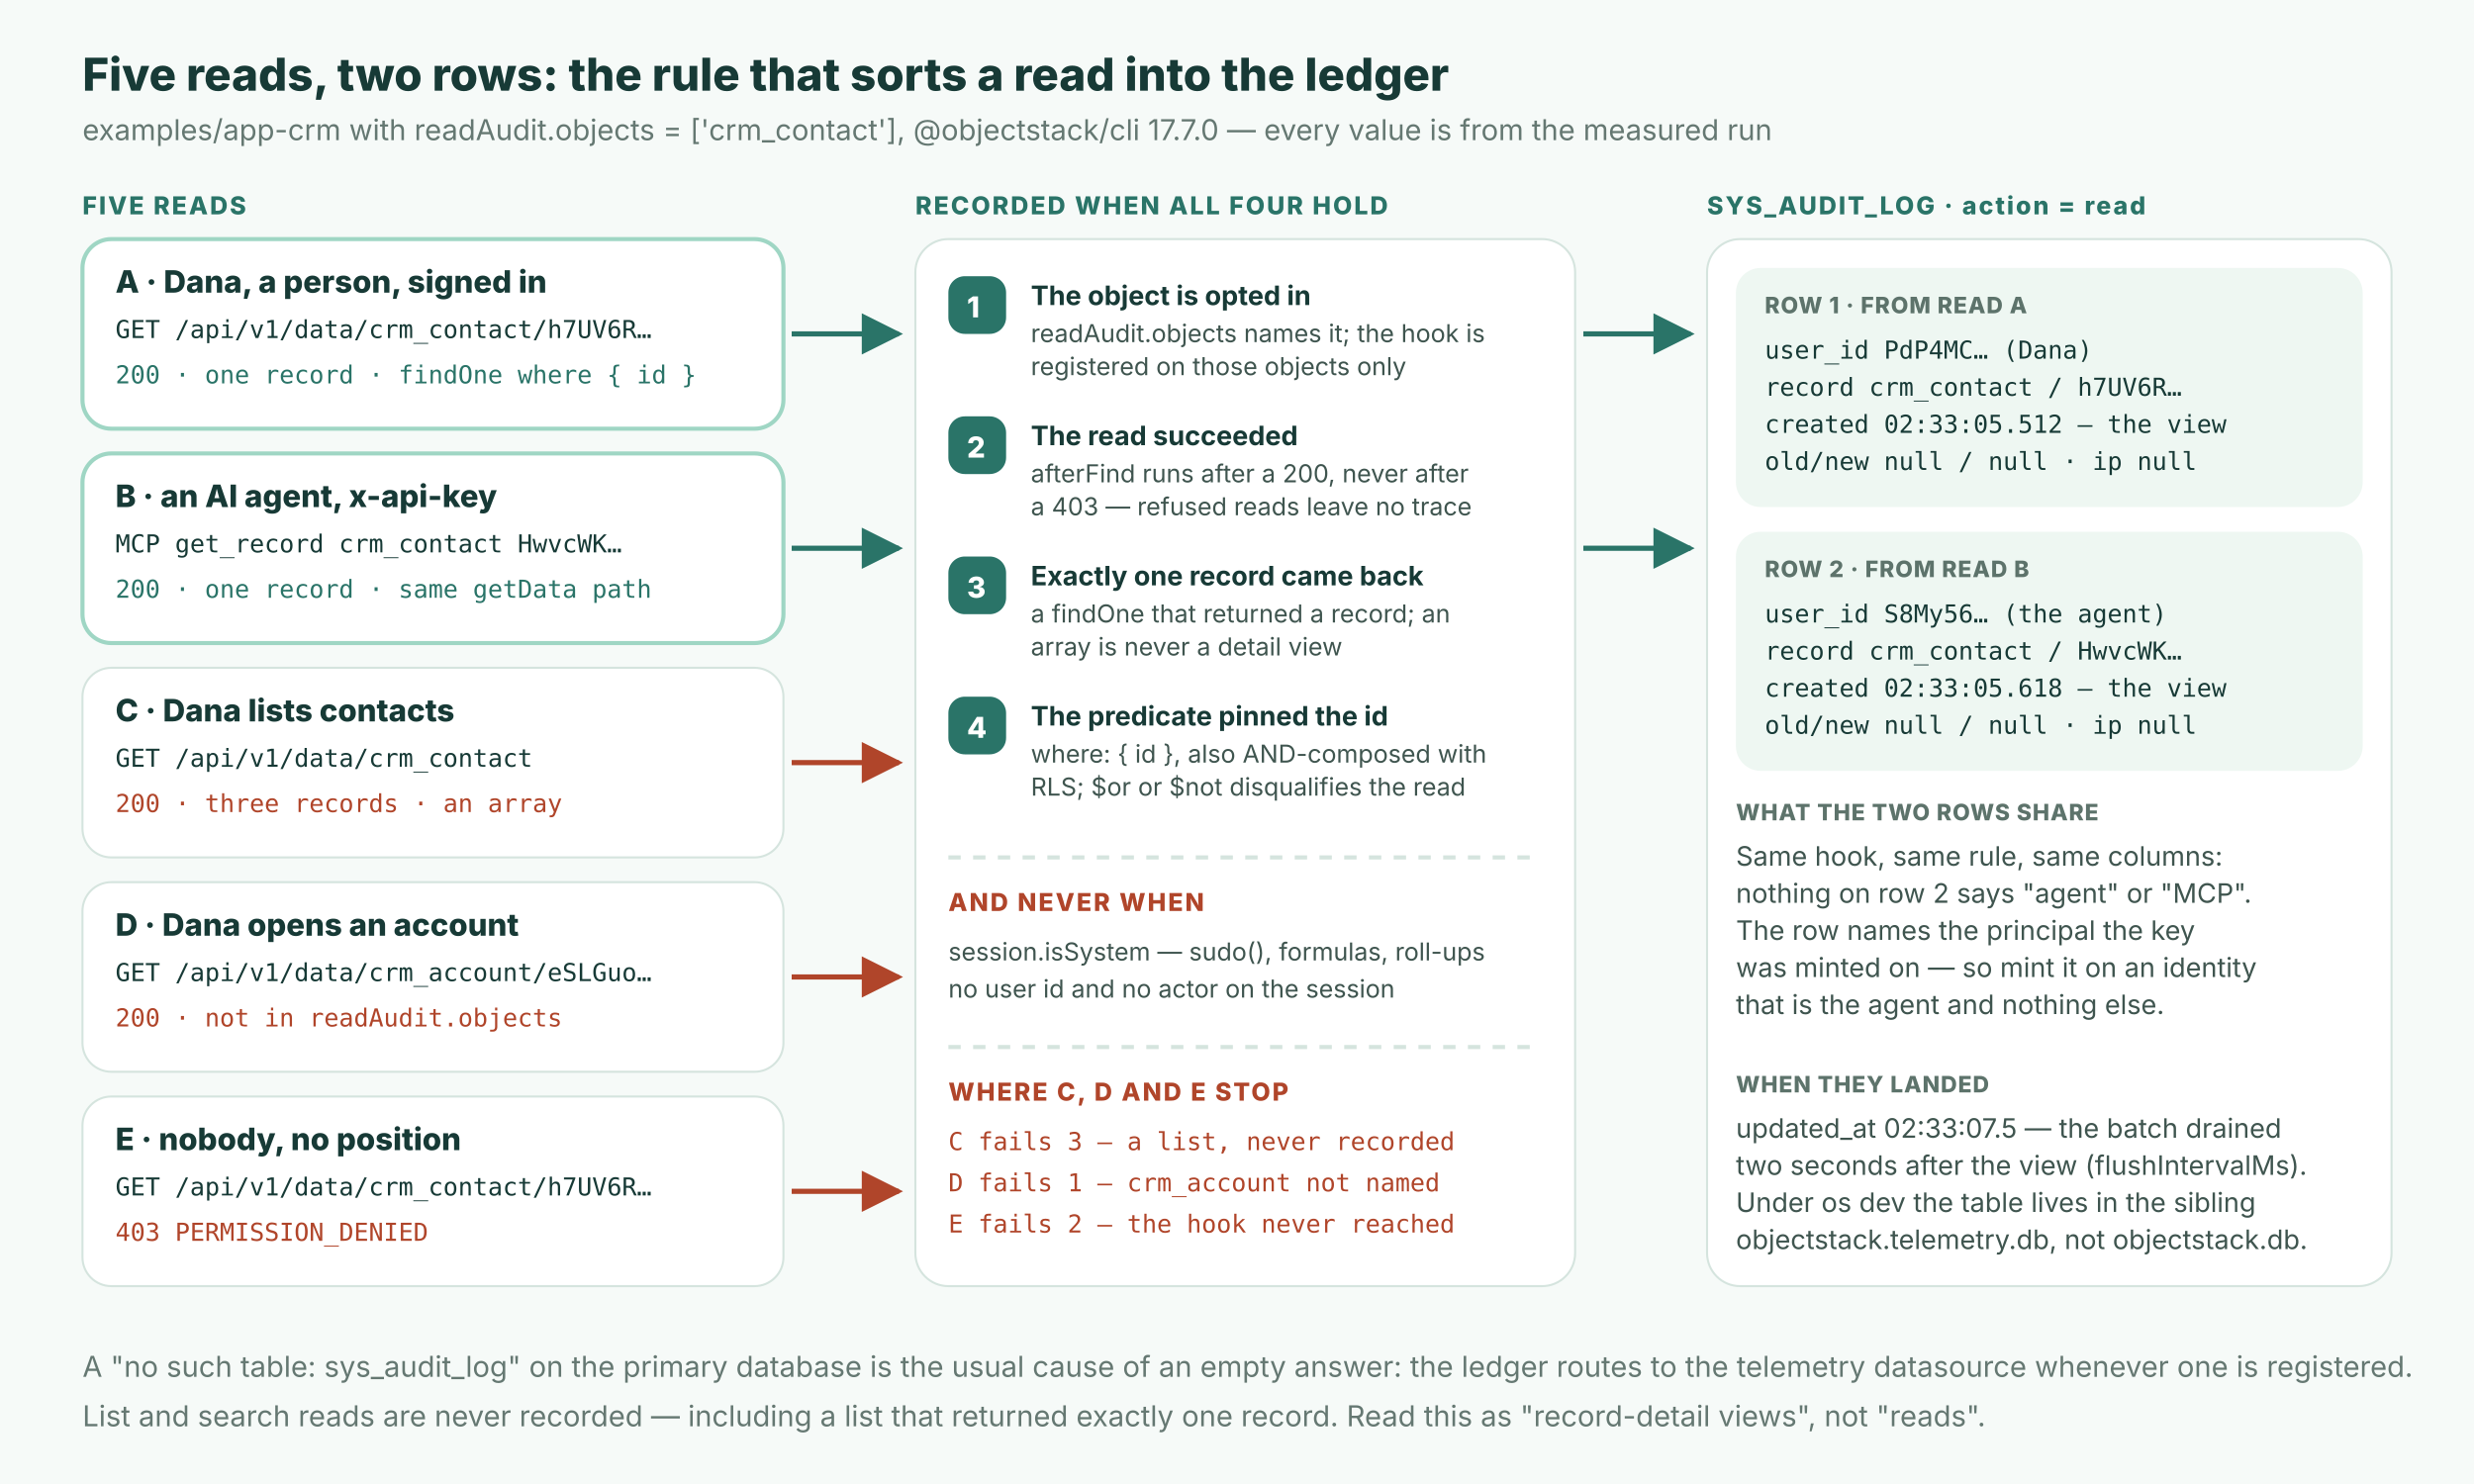
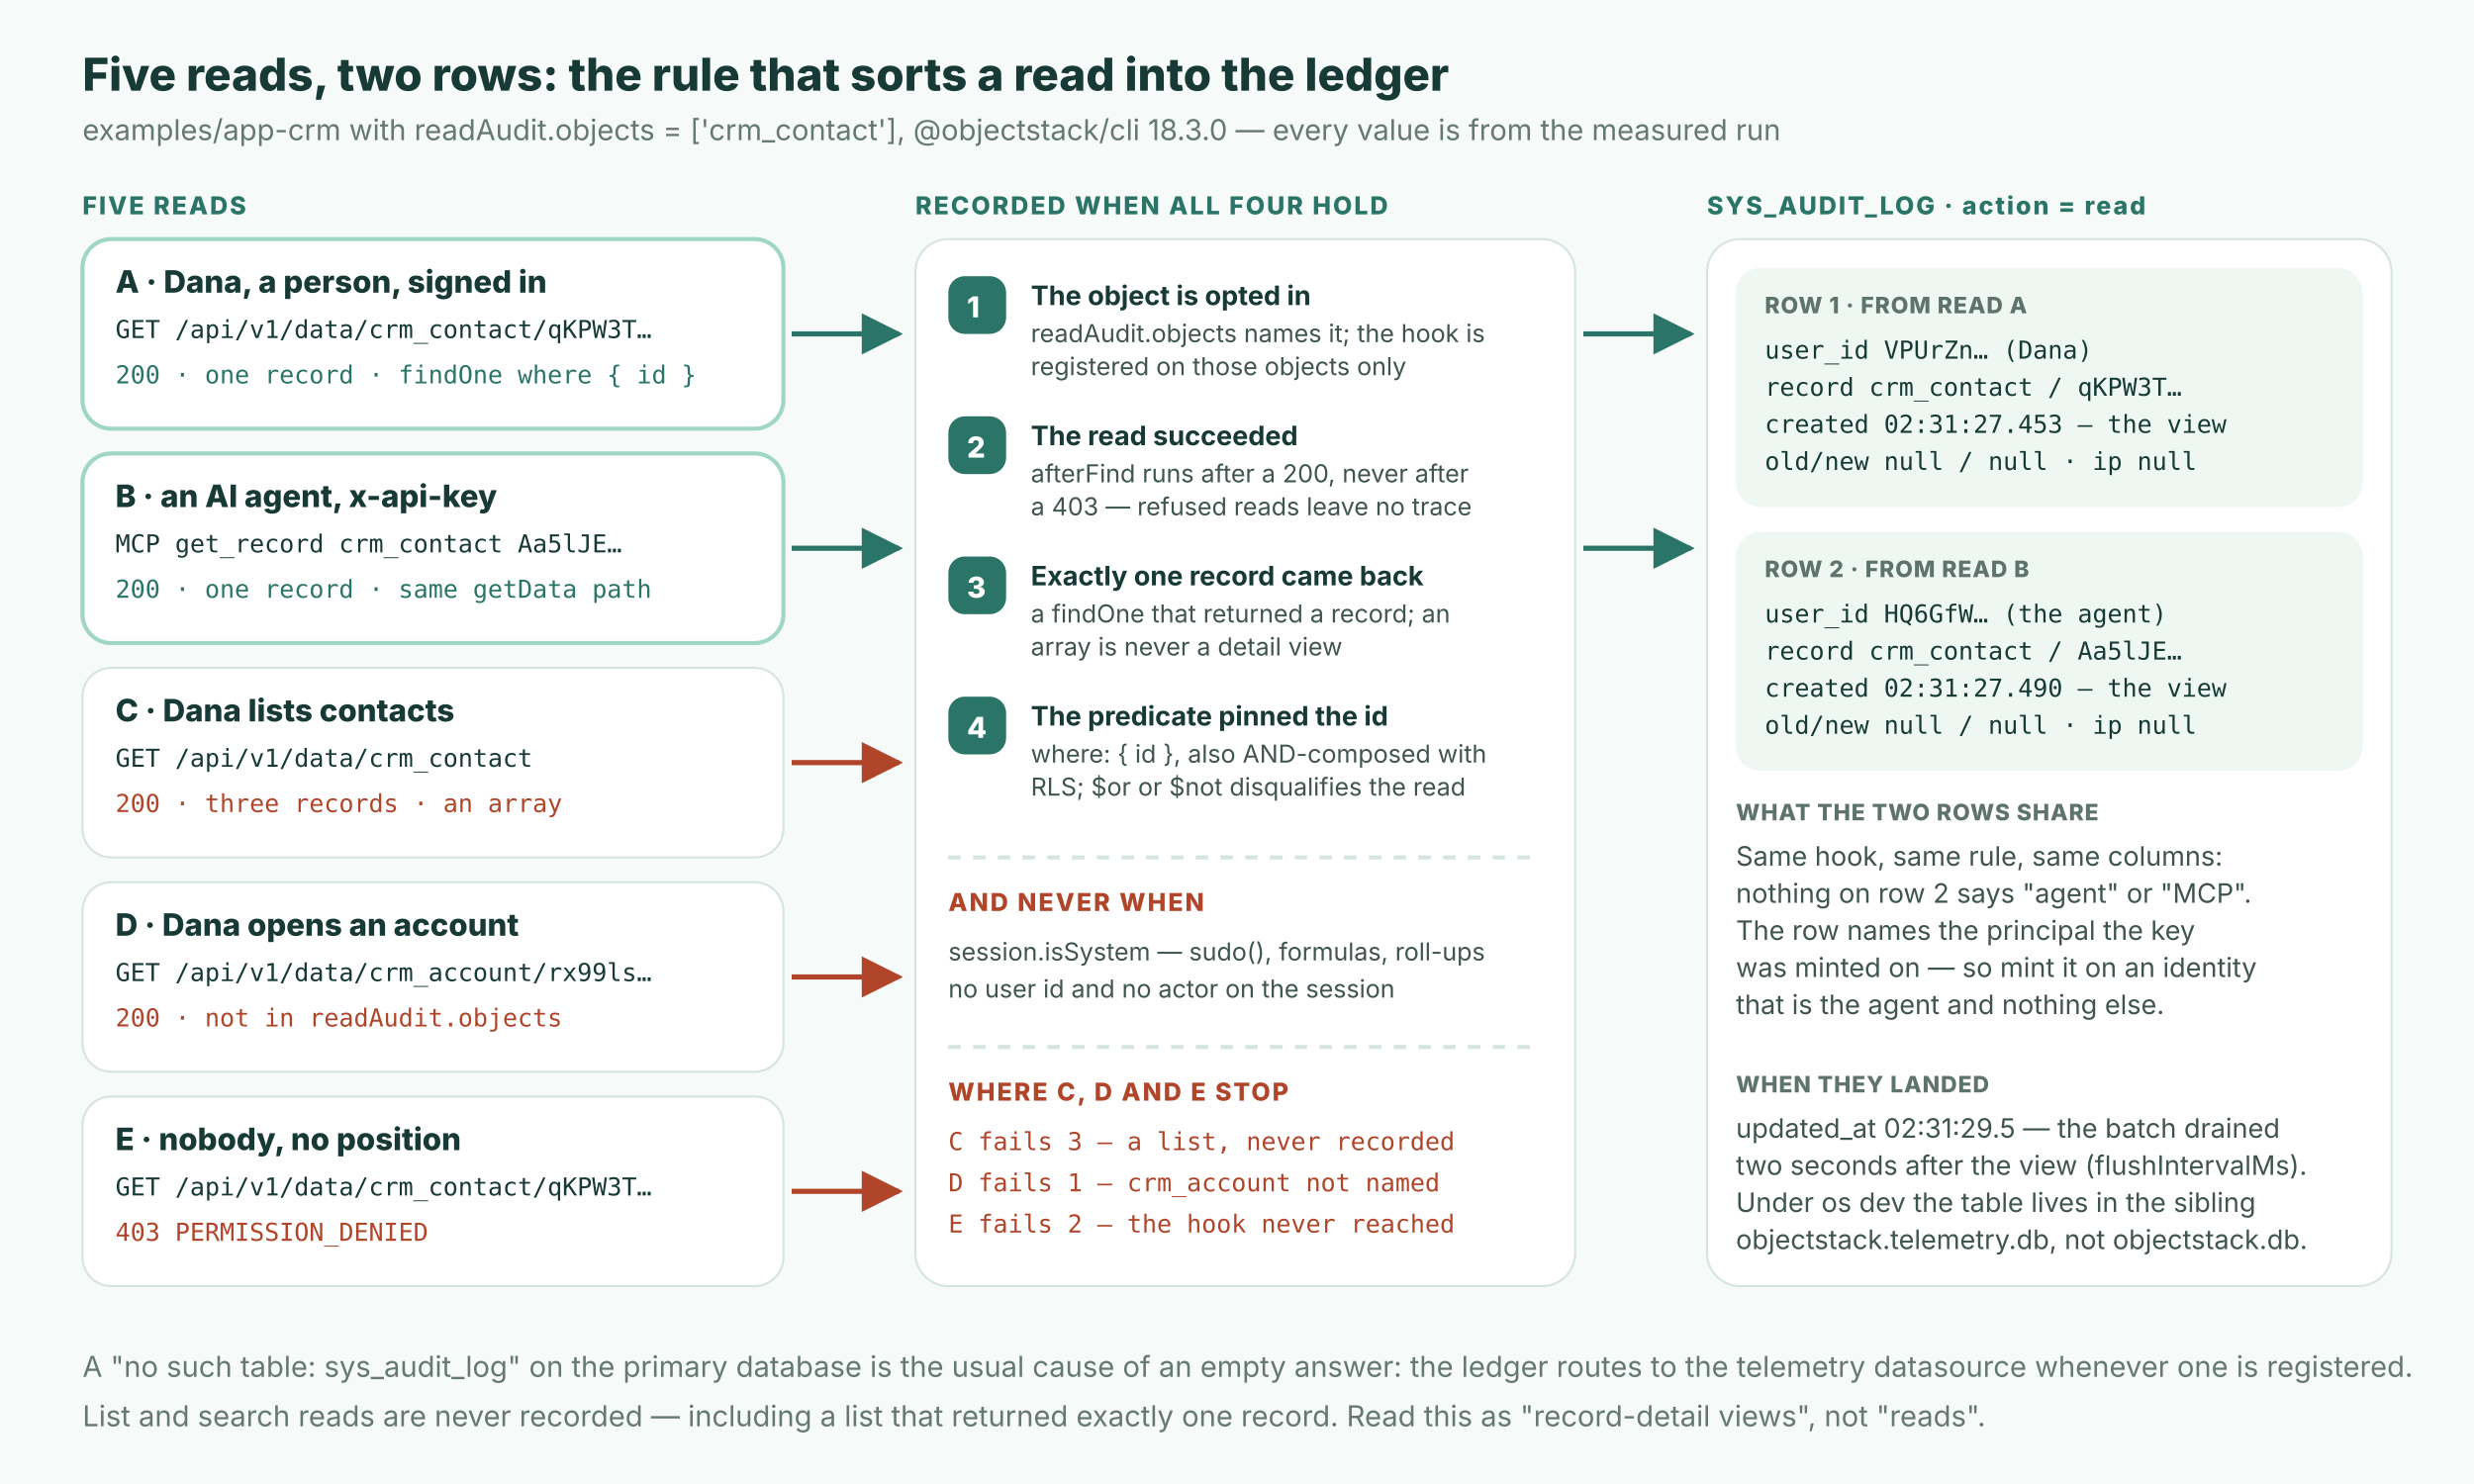
- <svg xmlns="http://www.w3.org/2000/svg" viewBox="0 0 1200 720" role="img" aria-label="Five reads on ObjectStack 17.7.0 and which of them land in sys_audit_log. Read A, a person's GET of one contact by id over REST, and read B, an agent's MCP get_record with an API key, pass four conditions: the object is in readAudit.objects, the read succeeded, it materialized exactly one record, and its predicate pinned the primary key; each writes one read row. Read C, a list of contacts, fails the one-record condition. Read D, a detail read of crm_account, is not an opted-in object. Read E, a refused read answered 403, never reaches the afterFind hook. System reads and reads with no principal also write no row.">
+ <svg xmlns="http://www.w3.org/2000/svg" viewBox="0 0 1200 720" role="img" aria-label="Five reads on ObjectStack 18.3.0 and which of them land in sys_audit_log. Read A, a person's GET of one contact by id over REST, and read B, an agent's MCP get_record with an API key, pass four conditions: the object is in readAudit.objects, the read succeeded, it materialized exactly one record, and its predicate pinned the primary key; each writes one read row. Read C, a list of contacts, fails the one-record condition. Read D, a detail read of crm_account, is not an opted-in object. Read E, a refused read answered 403, never reaches the afterFind hook. System reads and reads with no principal also write no row.">
  <defs>
    <marker id="arr" viewBox="0 0 10 10" refX="9" refY="5" markerWidth="8" markerHeight="8" orient="auto-start-reverse">
      <path d="M0 0L10 5L0 10z" fill="#2a7468" />
    </marker>
    <marker id="arrno" viewBox="0 0 10 10" refX="9" refY="5" markerWidth="8" markerHeight="8" orient="auto-start-reverse">
      <path d="M0 0L10 5L0 10z" fill="#b0452a" />
    </marker>
    <style>
      text{font-family:-apple-system,BlinkMacSystemFont,"Segoe UI",sans-serif;fill:#173a36}
      .h{font-size:22px;font-weight:800;fill:#173a36}
      .sub{font-size:14px;fill:#657872}
      .tag{font-size:12px;font-weight:780;letter-spacing:.08em;fill:#2a7468}
      .tagno{font-size:12px;font-weight:780;letter-spacing:.08em;fill:#b0452a}
      .card{font-size:15px;font-weight:760;fill:#173a36}
      .t{font-size:13px;fill:#3f554f}
      .m{font-family:ui-monospace,Menlo,monospace;font-size:12px;fill:#173a36}
      .ok{font-family:ui-monospace,Menlo,monospace;font-size:12px;fill:#2a7468}
      .no{font-family:ui-monospace,Menlo,monospace;font-size:12px;fill:#b0452a}
      .rule{font-size:13px;font-weight:720;fill:#173a36}
      .rules{font-size:12px;fill:#3f554f}
      .num{font-size:14px;font-weight:800;fill:#ffffff}
      .row{font-family:ui-monospace,Menlo,monospace;font-size:12px;fill:#173a36}
      .rowh{font-size:11px;font-weight:760;letter-spacing:.04em;fill:#5d736b}
    </style>
  </defs>
  <rect width="1200" height="720" fill="#f6faf8" />
  <text x="40" y="44" class="h">Five reads, two rows: the rule that sorts a read into the ledger</text>
-   <text x="40" y="68" class="sub">examples/app-crm with readAudit.objects = ['crm_contact'], @objectstack/cli 17.7.0 — every value is from the measured run</text>
+   <text x="40" y="68" class="sub">examples/app-crm with readAudit.objects = ['crm_contact'], @objectstack/cli 18.3.0 — every value is from the measured run</text>
  <text x="40" y="104" class="tag">FIVE READS</text>
  <g transform="translate(40 116)">
    <rect width="340" height="92" rx="14" fill="#ffffff" stroke="#9fd6c4" stroke-width="2" />
    <text x="16" y="26" class="card">A · Dana, a person, signed in</text>
-     <text x="16" y="48" class="m">GET /api/v1/data/crm_contact/h7UV6R…</text>
+     <text x="16" y="48" class="m">GET /api/v1/data/crm_contact/qKPW3T…</text>
    <text x="16" y="70" class="ok">200 · one record · findOne where { id }</text>
  </g>
  <g transform="translate(40 220)">
    <rect width="340" height="92" rx="14" fill="#ffffff" stroke="#9fd6c4" stroke-width="2" />
    <text x="16" y="26" class="card">B · an AI agent, x-api-key</text>
-     <text x="16" y="48" class="m">MCP get_record crm_contact HwvcWK…</text>
+     <text x="16" y="48" class="m">MCP get_record crm_contact Aa5lJE…</text>
    <text x="16" y="70" class="ok">200 · one record · same getData path</text>
  </g>
  <g transform="translate(40 324)">
    <rect width="340" height="92" rx="14" fill="#ffffff" stroke="#d5e4de" />
    <text x="16" y="26" class="card">C · Dana lists contacts</text>
    <text x="16" y="48" class="m">GET /api/v1/data/crm_contact</text>
    <text x="16" y="70" class="no">200 · three records · an array</text>
  </g>
  <g transform="translate(40 428)">
    <rect width="340" height="92" rx="14" fill="#ffffff" stroke="#d5e4de" />
    <text x="16" y="26" class="card">D · Dana opens an account</text>
-     <text x="16" y="48" class="m">GET /api/v1/data/crm_account/eSLGuo…</text>
+     <text x="16" y="48" class="m">GET /api/v1/data/crm_account/rx99ls…</text>
    <text x="16" y="70" class="no">200 · not in readAudit.objects</text>
  </g>
  <g transform="translate(40 532)">
    <rect width="340" height="92" rx="14" fill="#ffffff" stroke="#d5e4de" />
    <text x="16" y="26" class="card">E · nobody, no position</text>
-     <text x="16" y="48" class="m">GET /api/v1/data/crm_contact/h7UV6R…</text>
+     <text x="16" y="48" class="m">GET /api/v1/data/crm_contact/qKPW3T…</text>
    <text x="16" y="70" class="no">403 PERMISSION_DENIED</text>
  </g>
  <line x1="384" y1="162" x2="436" y2="162" stroke="#2a7468" stroke-width="2.5" marker-end="url(#arr)" />
  <line x1="384" y1="266" x2="436" y2="266" stroke="#2a7468" stroke-width="2.5" marker-end="url(#arr)" />
  <line x1="384" y1="370" x2="436" y2="370" stroke="#b0452a" stroke-width="2.5" marker-end="url(#arrno)" />
  <line x1="384" y1="474" x2="436" y2="474" stroke="#b0452a" stroke-width="2.5" marker-end="url(#arrno)" />
  <line x1="384" y1="578" x2="436" y2="578" stroke="#b0452a" stroke-width="2.5" marker-end="url(#arrno)" />
  <text x="444" y="104" class="tag">RECORDED WHEN ALL FOUR HOLD</text>
  <g transform="translate(444 116)">
    <rect width="320" height="508" rx="16" fill="#ffffff" stroke="#d5e4de" />
    <g transform="translate(16 18)">
      <rect width="28" height="28" rx="8" fill="#2a7468" />
      <text x="9" y="20" class="num">1</text>
      <text x="40" y="14" class="rule">The object is opted in</text>
      <text x="40" y="32" class="rules">readAudit.objects names it; the hook is</text>
      <text x="40" y="48" class="rules">registered on those objects only</text>
    </g>
    <g transform="translate(16 86)">
      <rect width="28" height="28" rx="8" fill="#2a7468" />
      <text x="9" y="20" class="num">2</text>
      <text x="40" y="14" class="rule">The read succeeded</text>
      <text x="40" y="32" class="rules">afterFind runs after a 200, never after</text>
      <text x="40" y="48" class="rules">a 403 — refused reads leave no trace</text>
    </g>
    <g transform="translate(16 154)">
      <rect width="28" height="28" rx="8" fill="#2a7468" />
      <text x="9" y="20" class="num">3</text>
      <text x="40" y="14" class="rule">Exactly one record came back</text>
      <text x="40" y="32" class="rules">a findOne that returned a record; an</text>
      <text x="40" y="48" class="rules">array is never a detail view</text>
    </g>
    <g transform="translate(16 222)">
      <rect width="28" height="28" rx="8" fill="#2a7468" />
      <text x="9" y="20" class="num">4</text>
      <text x="40" y="14" class="rule">The predicate pinned the id</text>
      <text x="40" y="32" class="rules">where: { id }, also AND-composed with</text>
      <text x="40" y="48" class="rules">RLS; $or or $not disqualifies the read</text>
    </g>
    <line x1="16" y1="300" x2="304" y2="300" stroke="#d5e4de" stroke-width="2" stroke-dasharray="6 6" />
    <text x="16" y="326" class="tagno">AND NEVER WHEN</text>
    <text x="16" y="350" class="rules">session.isSystem — sudo(), formulas, roll-ups</text>
    <text x="16" y="368" class="rules">no user id and no actor on the session</text>
    <line x1="16" y1="392" x2="304" y2="392" stroke="#d5e4de" stroke-width="2" stroke-dasharray="6 6" />
    <text x="16" y="418" class="tagno">WHERE C, D AND E STOP</text>
    <text x="16" y="442" class="no">C fails 3 — a list, never recorded</text>
    <text x="16" y="462" class="no">D fails 1 — crm_account not named</text>
    <text x="16" y="482" class="no">E fails 2 — the hook never reached</text>
  </g>
  <line x1="768" y1="162" x2="820" y2="162" stroke="#2a7468" stroke-width="2.5" marker-end="url(#arr)" />
  <line x1="768" y1="266" x2="820" y2="266" stroke="#2a7468" stroke-width="2.5" marker-end="url(#arr)" />
  <text x="828" y="104" class="tag">SYS_AUDIT_LOG · action = read</text>
  <g transform="translate(828 116)">
    <rect width="332" height="508" rx="16" fill="#ffffff" stroke="#d5e4de" />
    <g transform="translate(14 14)">
      <rect width="304" height="116" rx="12" fill="#eef7f2" />
      <text x="14" y="22" class="rowh">ROW 1 · FROM READ A</text>
-       <text x="14" y="44" class="row">user_id   PdP4MC… (Dana)</text>
-       <text x="14" y="62" class="row">record    crm_contact / h7UV6R…</text>
-       <text x="14" y="80" class="row">created   02:33:05.512 — the view</text>
+       <text x="14" y="44" class="row">user_id   VPUrZn… (Dana)</text>
+       <text x="14" y="62" class="row">record    crm_contact / qKPW3T…</text>
+       <text x="14" y="80" class="row">created   02:31:27.453 — the view</text>
      <text x="14" y="98" class="row">old/new   null / null · ip null</text>
    </g>
    <g transform="translate(14 142)">
      <rect width="304" height="116" rx="12" fill="#eef7f2" />
      <text x="14" y="22" class="rowh">ROW 2 · FROM READ B</text>
-       <text x="14" y="44" class="row">user_id   S8My56… (the agent)</text>
-       <text x="14" y="62" class="row">record    crm_contact / HwvcWK…</text>
-       <text x="14" y="80" class="row">created   02:33:05.618 — the view</text>
+       <text x="14" y="44" class="row">user_id   HQ6GfW… (the agent)</text>
+       <text x="14" y="62" class="row">record    crm_contact / Aa5lJE…</text>
+       <text x="14" y="80" class="row">created   02:31:27.490 — the view</text>
      <text x="14" y="98" class="row">old/new   null / null · ip null</text>
    </g>
    <text x="14" y="282" class="rowh">WHAT THE TWO ROWS SHARE</text>
    <text x="14" y="304" class="t">Same hook, same rule, same columns:</text>
    <text x="14" y="322" class="t">nothing on row 2 says "agent" or "MCP".</text>
    <text x="14" y="340" class="t">The row names the principal the key</text>
    <text x="14" y="358" class="t">was minted on — so mint it on an identity</text>
    <text x="14" y="376" class="t">that is the agent and nothing else.</text>
    <text x="14" y="414" class="rowh">WHEN THEY LANDED</text>
-     <text x="14" y="436" class="t">updated_at 02:33:07.5 — the batch drained</text>
+     <text x="14" y="436" class="t">updated_at 02:31:29.5 — the batch drained</text>
    <text x="14" y="454" class="t">two seconds after the view (flushIntervalMs).</text>
    <text x="14" y="472" class="t">Under os dev the table lives in the sibling</text>
    <text x="14" y="490" class="t">objectstack.telemetry.db, not objectstack.db.</text>
  </g>
  <text x="40" y="668" class="sub">A "no such table: sys_audit_log" on the primary database is the usual cause of an empty answer: the ledger routes to the telemetry datasource whenever one is registered.</text>
  <text x="40" y="692" class="sub">List and search reads are never recorded — including a list that returned exactly one record. Read this as "record-detail views", not "reads".</text>
</svg>
